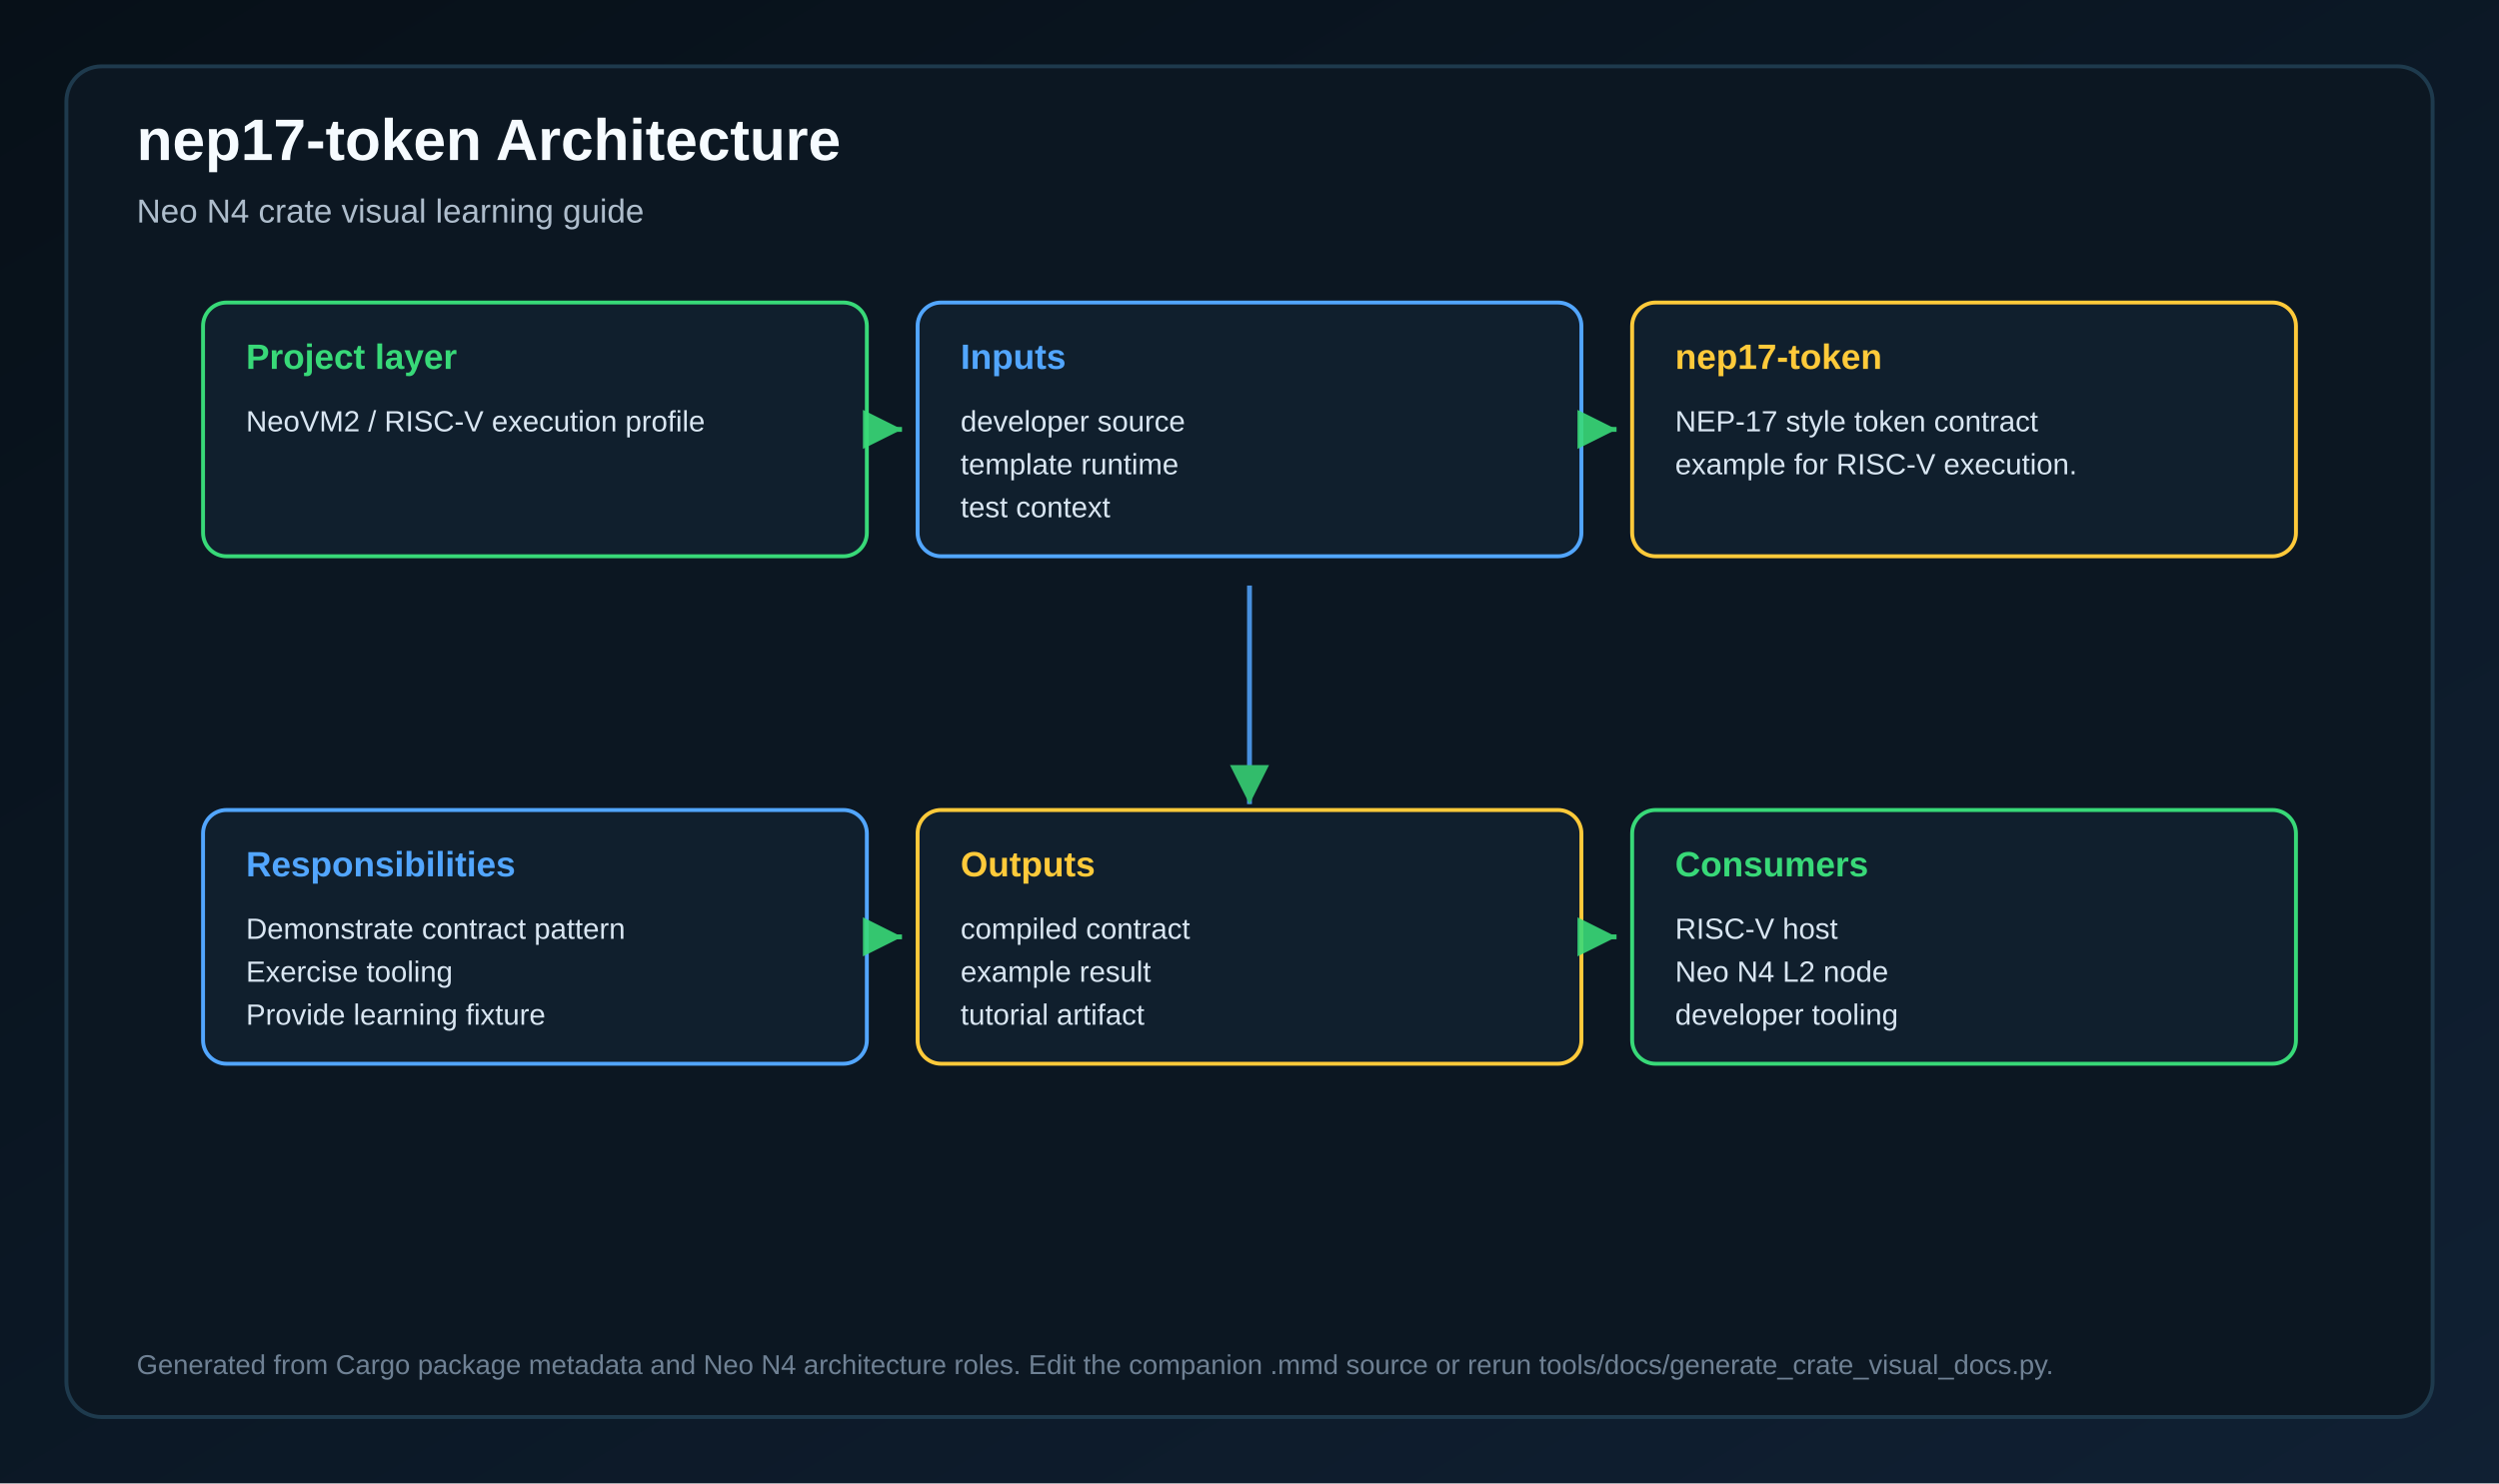
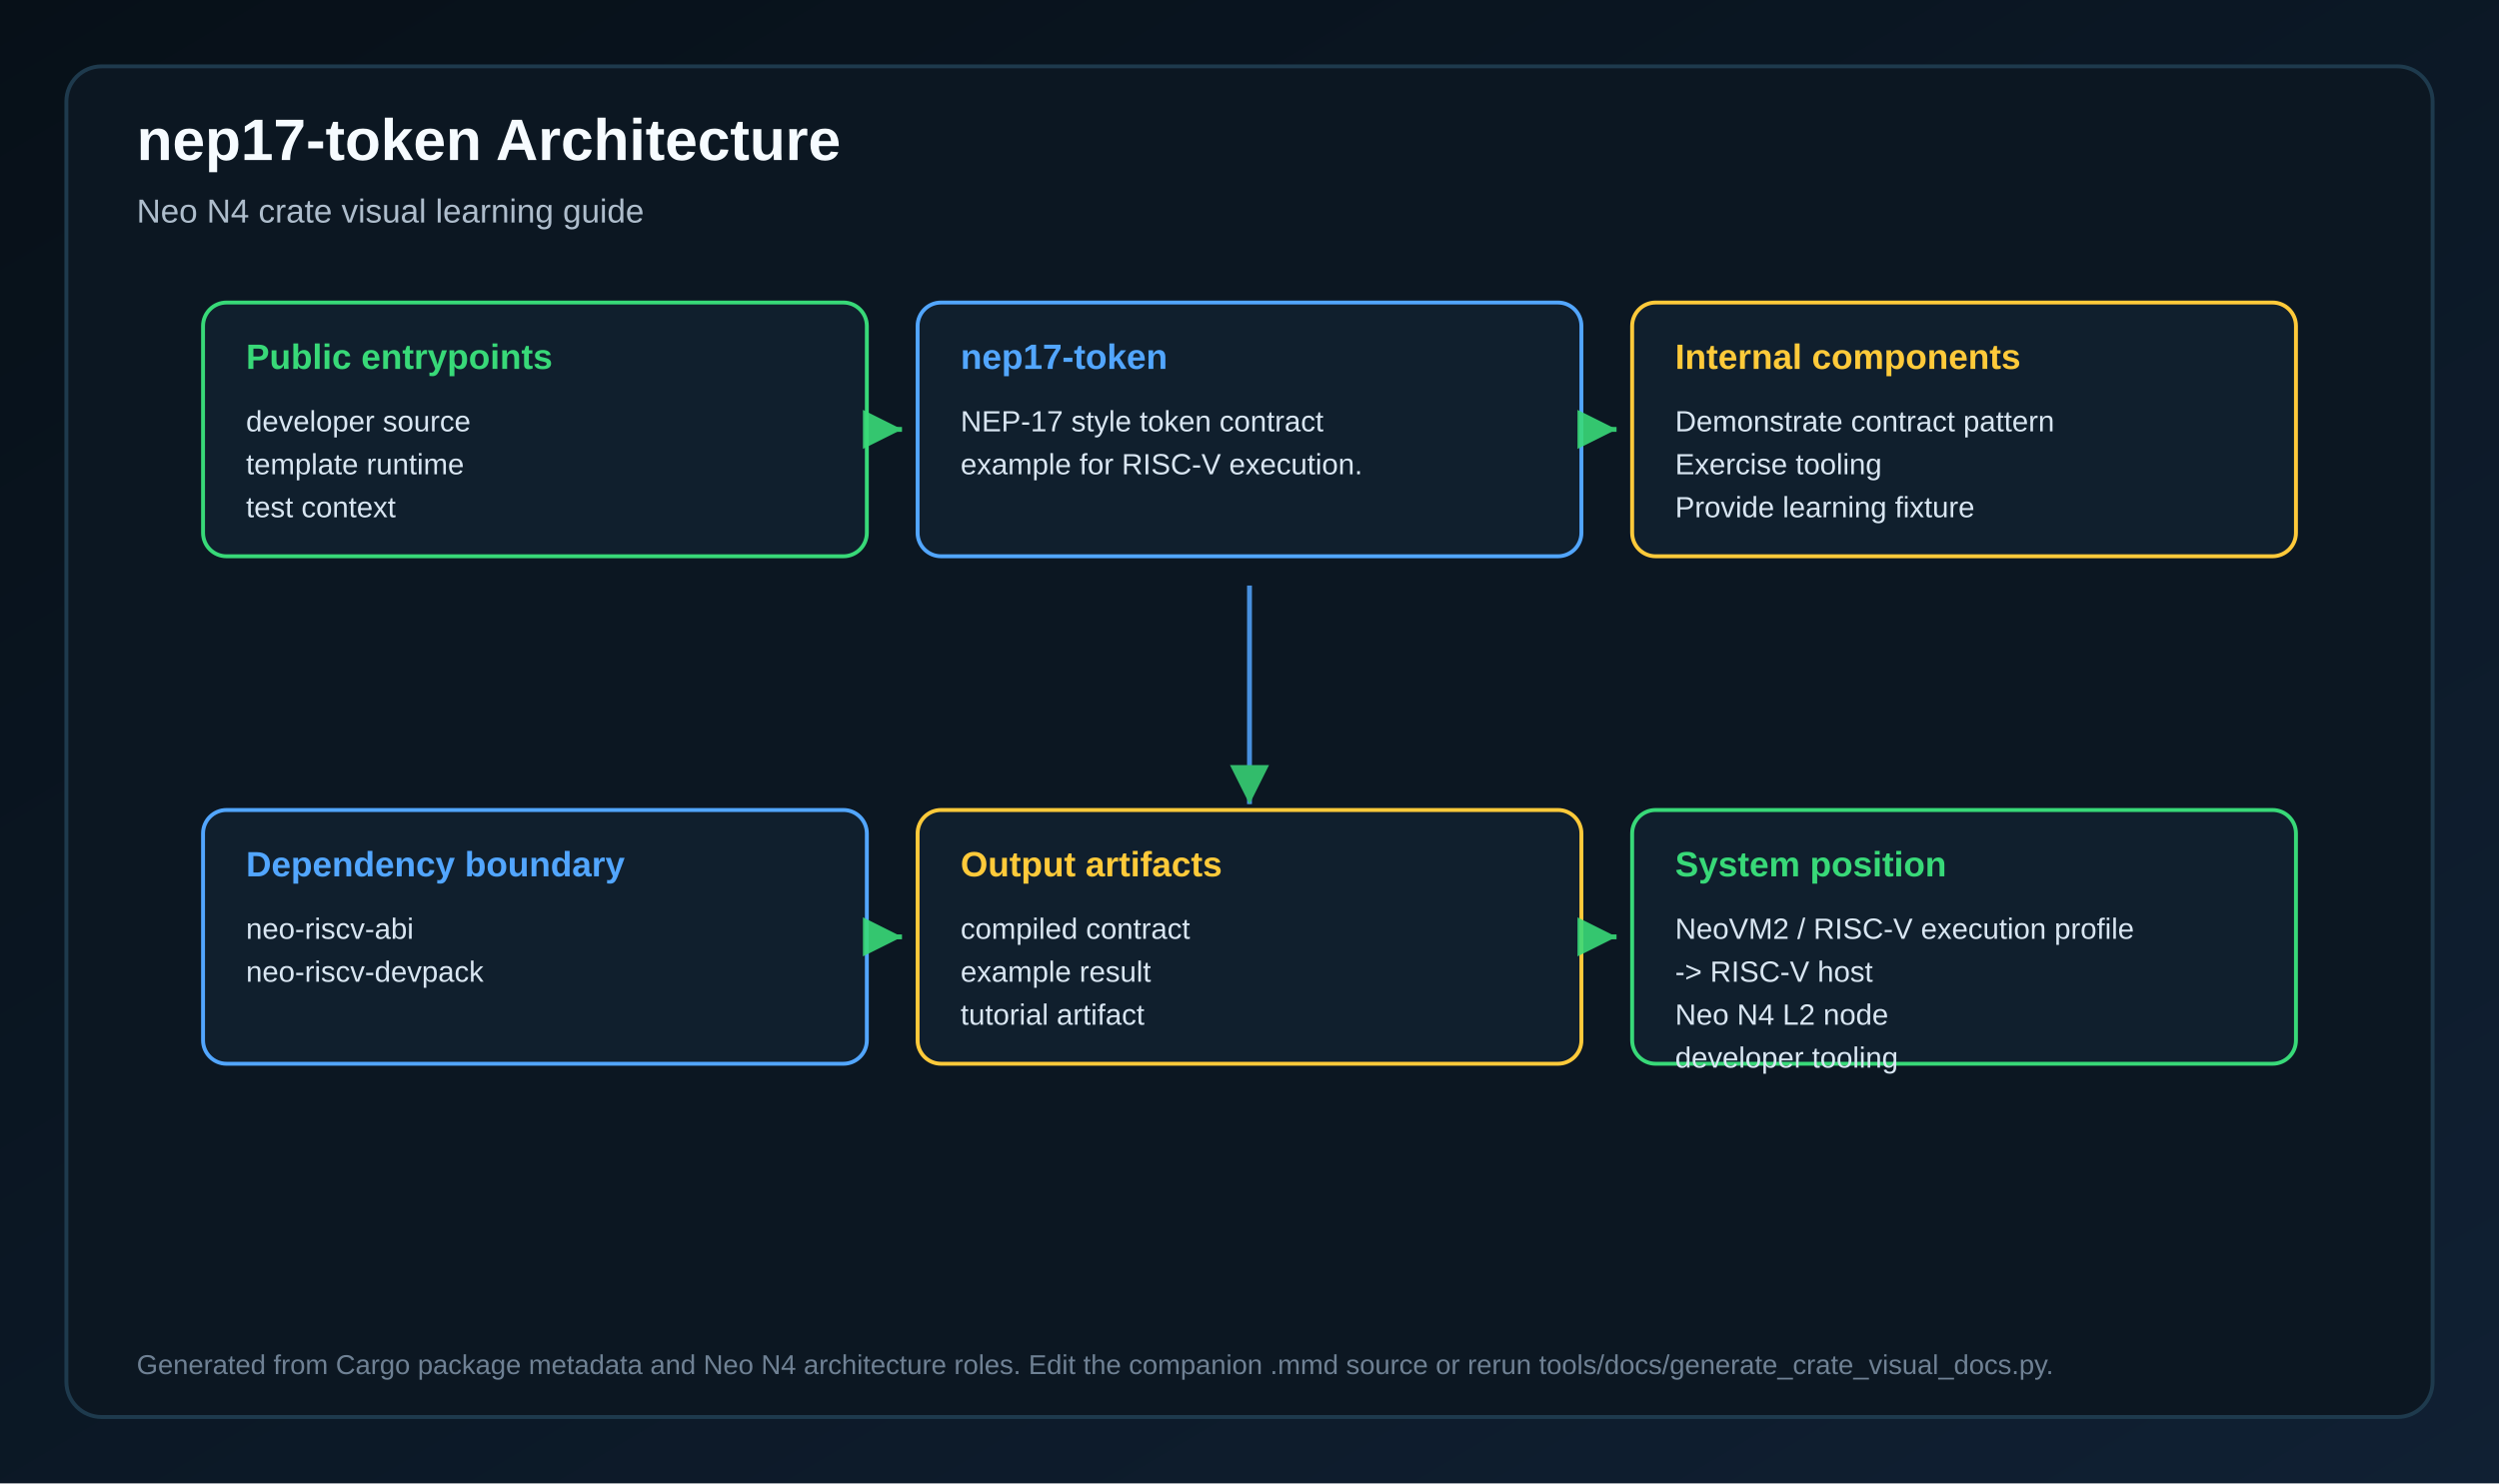
<svg xmlns="http://www.w3.org/2000/svg" width="1280" height="760" viewBox="0 0 1280 760" role="img" aria-label="nep17-token Architecture">
  <defs>
    <linearGradient id="bg" x1="0" x2="1" y1="0" y2="1">
      <stop offset="0" stop-color="#071018" />
      <stop offset="1" stop-color="#102033" />
    </linearGradient>
    <marker id="arrow" markerWidth="12" markerHeight="12" refX="10" refY="6" orient="auto">
      <path d="M2,2 L10,6 L2,10 Z" fill="#38d978" />
    </marker>
  </defs>
  <rect x="0" y="0" width="1280" height="760" fill="url(#bg)" />
  <rect x="34" y="34" width="1212" height="692" rx="18" fill="#0c1722" stroke="#1e3a4d" stroke-width="2" />
  <text x="70" y="82" fill="#f6fbff" font-size="30" font-family="Segoe UI, Arial, sans-serif" font-weight="700">nep17-token Architecture</text>
  <text x="70" y="114" fill="#aebdcc" font-size="17" font-family="Segoe UI, Arial, sans-serif">Neo N4 crate visual learning guide</text>
  <rect x="104" y="155" width="340" height="130" rx="12" fill="#101f2d" stroke="#38d978" stroke-width="2" />
-   <text x="126" y="189" fill="#38d978" font-size="18" font-family="Segoe UI, Arial, sans-serif" font-weight="700">Project layer</text>
-   <text x="126" y="221" fill="#d9e6f2" font-size="15" font-family="Segoe UI, Arial, sans-serif">NeoVM2 / RISC-V execution profile</text>
+   <text x="126" y="189" fill="#38d978" font-size="18" font-family="Segoe UI, Arial, sans-serif" font-weight="700">Public entrypoints</text>
+   <text x="126" y="221" fill="#d9e6f2" font-size="15" font-family="Segoe UI, Arial, sans-serif">developer source</text>
+   <text x="126" y="243" fill="#d9e6f2" font-size="15" font-family="Segoe UI, Arial, sans-serif">template runtime</text>
+   <text x="126" y="265" fill="#d9e6f2" font-size="15" font-family="Segoe UI, Arial, sans-serif">test context</text>
  <rect x="470" y="155" width="340" height="130" rx="12" fill="#101f2d" stroke="#52a6ff" stroke-width="2" />
-   <text x="492" y="189" fill="#52a6ff" font-size="18" font-family="Segoe UI, Arial, sans-serif" font-weight="700">Inputs</text>
-   <text x="492" y="221" fill="#d9e6f2" font-size="15" font-family="Segoe UI, Arial, sans-serif">developer source</text>
-   <text x="492" y="243" fill="#d9e6f2" font-size="15" font-family="Segoe UI, Arial, sans-serif">template runtime</text>
-   <text x="492" y="265" fill="#d9e6f2" font-size="15" font-family="Segoe UI, Arial, sans-serif">test context</text>
+   <text x="492" y="189" fill="#52a6ff" font-size="18" font-family="Segoe UI, Arial, sans-serif" font-weight="700">nep17-token</text>
+   <text x="492" y="221" fill="#d9e6f2" font-size="15" font-family="Segoe UI, Arial, sans-serif">NEP-17 style token contract</text>
+   <text x="492" y="243" fill="#d9e6f2" font-size="15" font-family="Segoe UI, Arial, sans-serif">example for RISC-V execution.</text>
  <line x1="452" y1="220" x2="462" y2="220" stroke="#38d978" stroke-width="2.5" marker-end="url(#arrow)" opacity="0.9" />
  <rect x="836" y="155" width="340" height="130" rx="12" fill="#101f2d" stroke="#ffca3a" stroke-width="2" />
-   <text x="858" y="189" fill="#ffca3a" font-size="18" font-family="Segoe UI, Arial, sans-serif" font-weight="700">nep17-token</text>
-   <text x="858" y="221" fill="#d9e6f2" font-size="15" font-family="Segoe UI, Arial, sans-serif">NEP-17 style token contract</text>
-   <text x="858" y="243" fill="#d9e6f2" font-size="15" font-family="Segoe UI, Arial, sans-serif">example for RISC-V execution.</text>
+   <text x="858" y="189" fill="#ffca3a" font-size="18" font-family="Segoe UI, Arial, sans-serif" font-weight="700">Internal components</text>
+   <text x="858" y="221" fill="#d9e6f2" font-size="15" font-family="Segoe UI, Arial, sans-serif">Demonstrate contract pattern</text>
+   <text x="858" y="243" fill="#d9e6f2" font-size="15" font-family="Segoe UI, Arial, sans-serif">Exercise tooling</text>
+   <text x="858" y="265" fill="#d9e6f2" font-size="15" font-family="Segoe UI, Arial, sans-serif">Provide learning fixture</text>
  <line x1="818" y1="220" x2="828" y2="220" stroke="#38d978" stroke-width="2.5" marker-end="url(#arrow)" opacity="0.9" />
  <rect x="104" y="415" width="340" height="130" rx="12" fill="#101f2d" stroke="#52a6ff" stroke-width="2" />
-   <text x="126" y="449" fill="#52a6ff" font-size="18" font-family="Segoe UI, Arial, sans-serif" font-weight="700">Responsibilities</text>
-   <text x="126" y="481" fill="#d9e6f2" font-size="15" font-family="Segoe UI, Arial, sans-serif">Demonstrate contract pattern</text>
-   <text x="126" y="503" fill="#d9e6f2" font-size="15" font-family="Segoe UI, Arial, sans-serif">Exercise tooling</text>
-   <text x="126" y="525" fill="#d9e6f2" font-size="15" font-family="Segoe UI, Arial, sans-serif">Provide learning fixture</text>
+   <text x="126" y="449" fill="#52a6ff" font-size="18" font-family="Segoe UI, Arial, sans-serif" font-weight="700">Dependency boundary</text>
+   <text x="126" y="481" fill="#d9e6f2" font-size="15" font-family="Segoe UI, Arial, sans-serif">neo-riscv-abi</text>
+   <text x="126" y="503" fill="#d9e6f2" font-size="15" font-family="Segoe UI, Arial, sans-serif">neo-riscv-devpack</text>
  <rect x="470" y="415" width="340" height="130" rx="12" fill="#101f2d" stroke="#ffca3a" stroke-width="2" />
-   <text x="492" y="449" fill="#ffca3a" font-size="18" font-family="Segoe UI, Arial, sans-serif" font-weight="700">Outputs</text>
+   <text x="492" y="449" fill="#ffca3a" font-size="18" font-family="Segoe UI, Arial, sans-serif" font-weight="700">Output artifacts</text>
  <text x="492" y="481" fill="#d9e6f2" font-size="15" font-family="Segoe UI, Arial, sans-serif">compiled contract</text>
  <text x="492" y="503" fill="#d9e6f2" font-size="15" font-family="Segoe UI, Arial, sans-serif">example result</text>
  <text x="492" y="525" fill="#d9e6f2" font-size="15" font-family="Segoe UI, Arial, sans-serif">tutorial artifact</text>
  <line x1="452" y1="480" x2="462" y2="480" stroke="#38d978" stroke-width="2.5" marker-end="url(#arrow)" opacity="0.9" />
  <rect x="836" y="415" width="340" height="130" rx="12" fill="#101f2d" stroke="#38d978" stroke-width="2" />
-   <text x="858" y="449" fill="#38d978" font-size="18" font-family="Segoe UI, Arial, sans-serif" font-weight="700">Consumers</text>
-   <text x="858" y="481" fill="#d9e6f2" font-size="15" font-family="Segoe UI, Arial, sans-serif">RISC-V host</text>
-   <text x="858" y="503" fill="#d9e6f2" font-size="15" font-family="Segoe UI, Arial, sans-serif">Neo N4 L2 node</text>
-   <text x="858" y="525" fill="#d9e6f2" font-size="15" font-family="Segoe UI, Arial, sans-serif">developer tooling</text>
+   <text x="858" y="449" fill="#38d978" font-size="18" font-family="Segoe UI, Arial, sans-serif" font-weight="700">System position</text>
+   <text x="858" y="481" fill="#d9e6f2" font-size="15" font-family="Segoe UI, Arial, sans-serif">NeoVM2 / RISC-V execution profile</text>
+   <text x="858" y="503" fill="#d9e6f2" font-size="15" font-family="Segoe UI, Arial, sans-serif">-&gt; RISC-V host</text>
+   <text x="858" y="525" fill="#d9e6f2" font-size="15" font-family="Segoe UI, Arial, sans-serif">Neo N4 L2 node</text>
+   <text x="858" y="547" fill="#d9e6f2" font-size="15" font-family="Segoe UI, Arial, sans-serif">developer tooling</text>
  <line x1="818" y1="480" x2="828" y2="480" stroke="#38d978" stroke-width="2.5" marker-end="url(#arrow)" opacity="0.9" />
  <path d="M640 300 C640 350 640 370 640 412" stroke="#52a6ff" stroke-width="2.5" fill="none" marker-end="url(#arrow)" opacity="0.85" />
  <text x="70" y="704" fill="#6f8194" font-size="14" font-family="Segoe UI, Arial, sans-serif">Generated from Cargo package metadata and Neo N4 architecture roles. Edit the companion .mmd source or rerun tools/docs/generate_crate_visual_docs.py.</text>
</svg>
